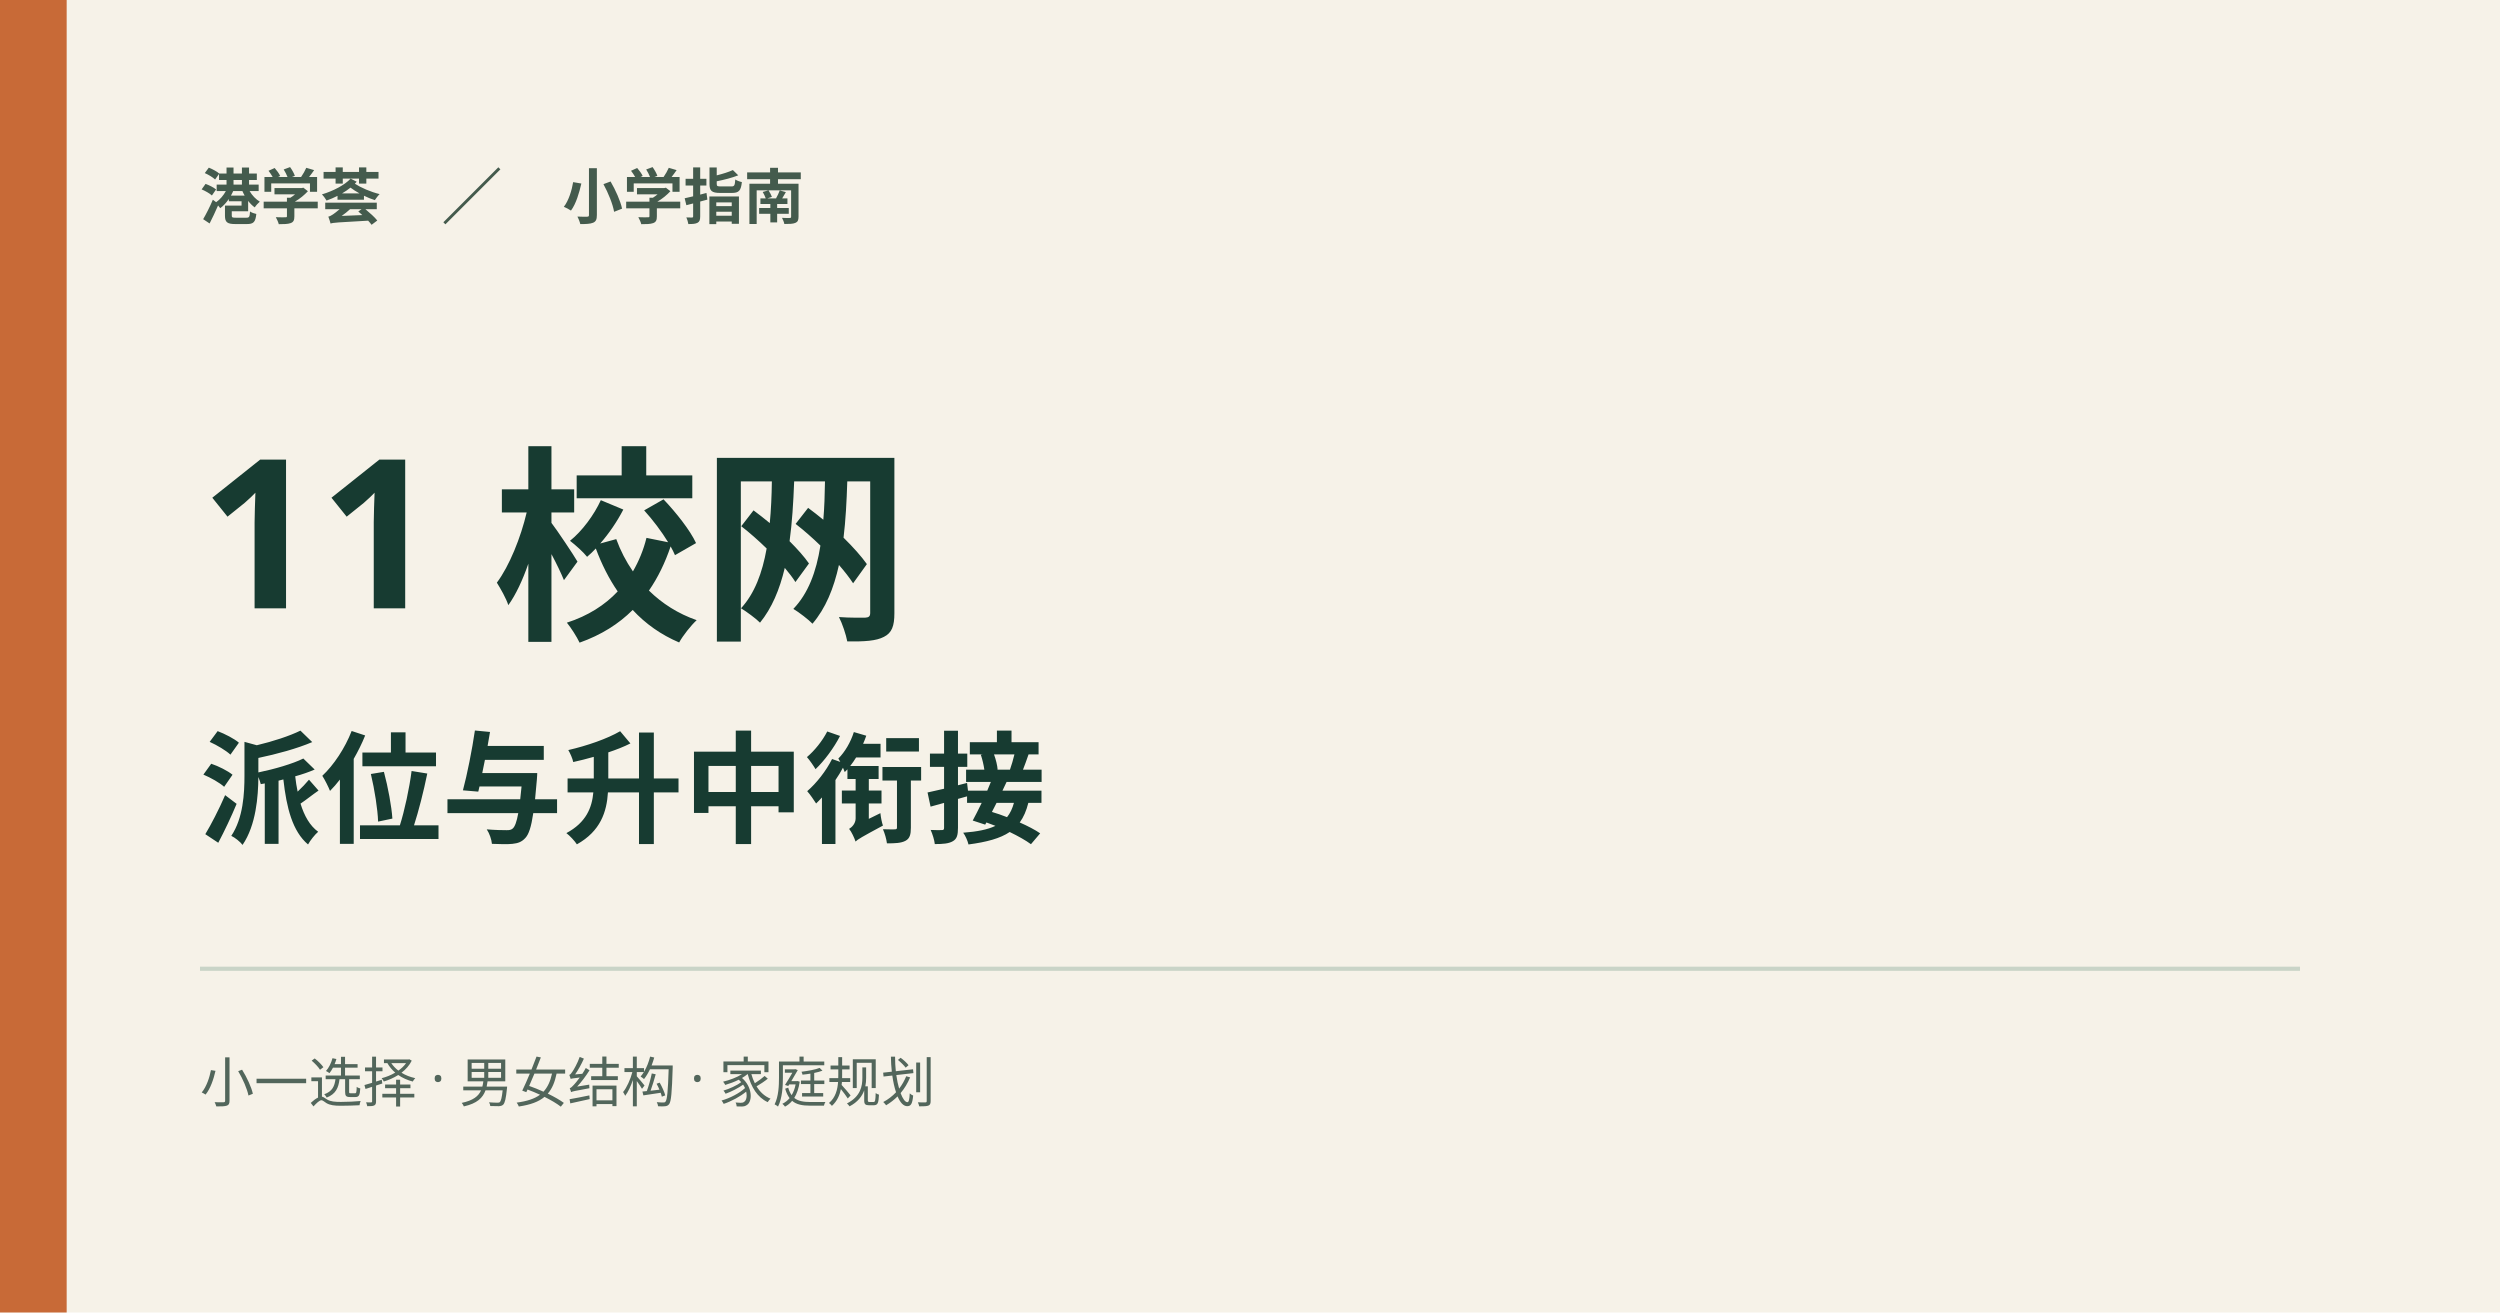
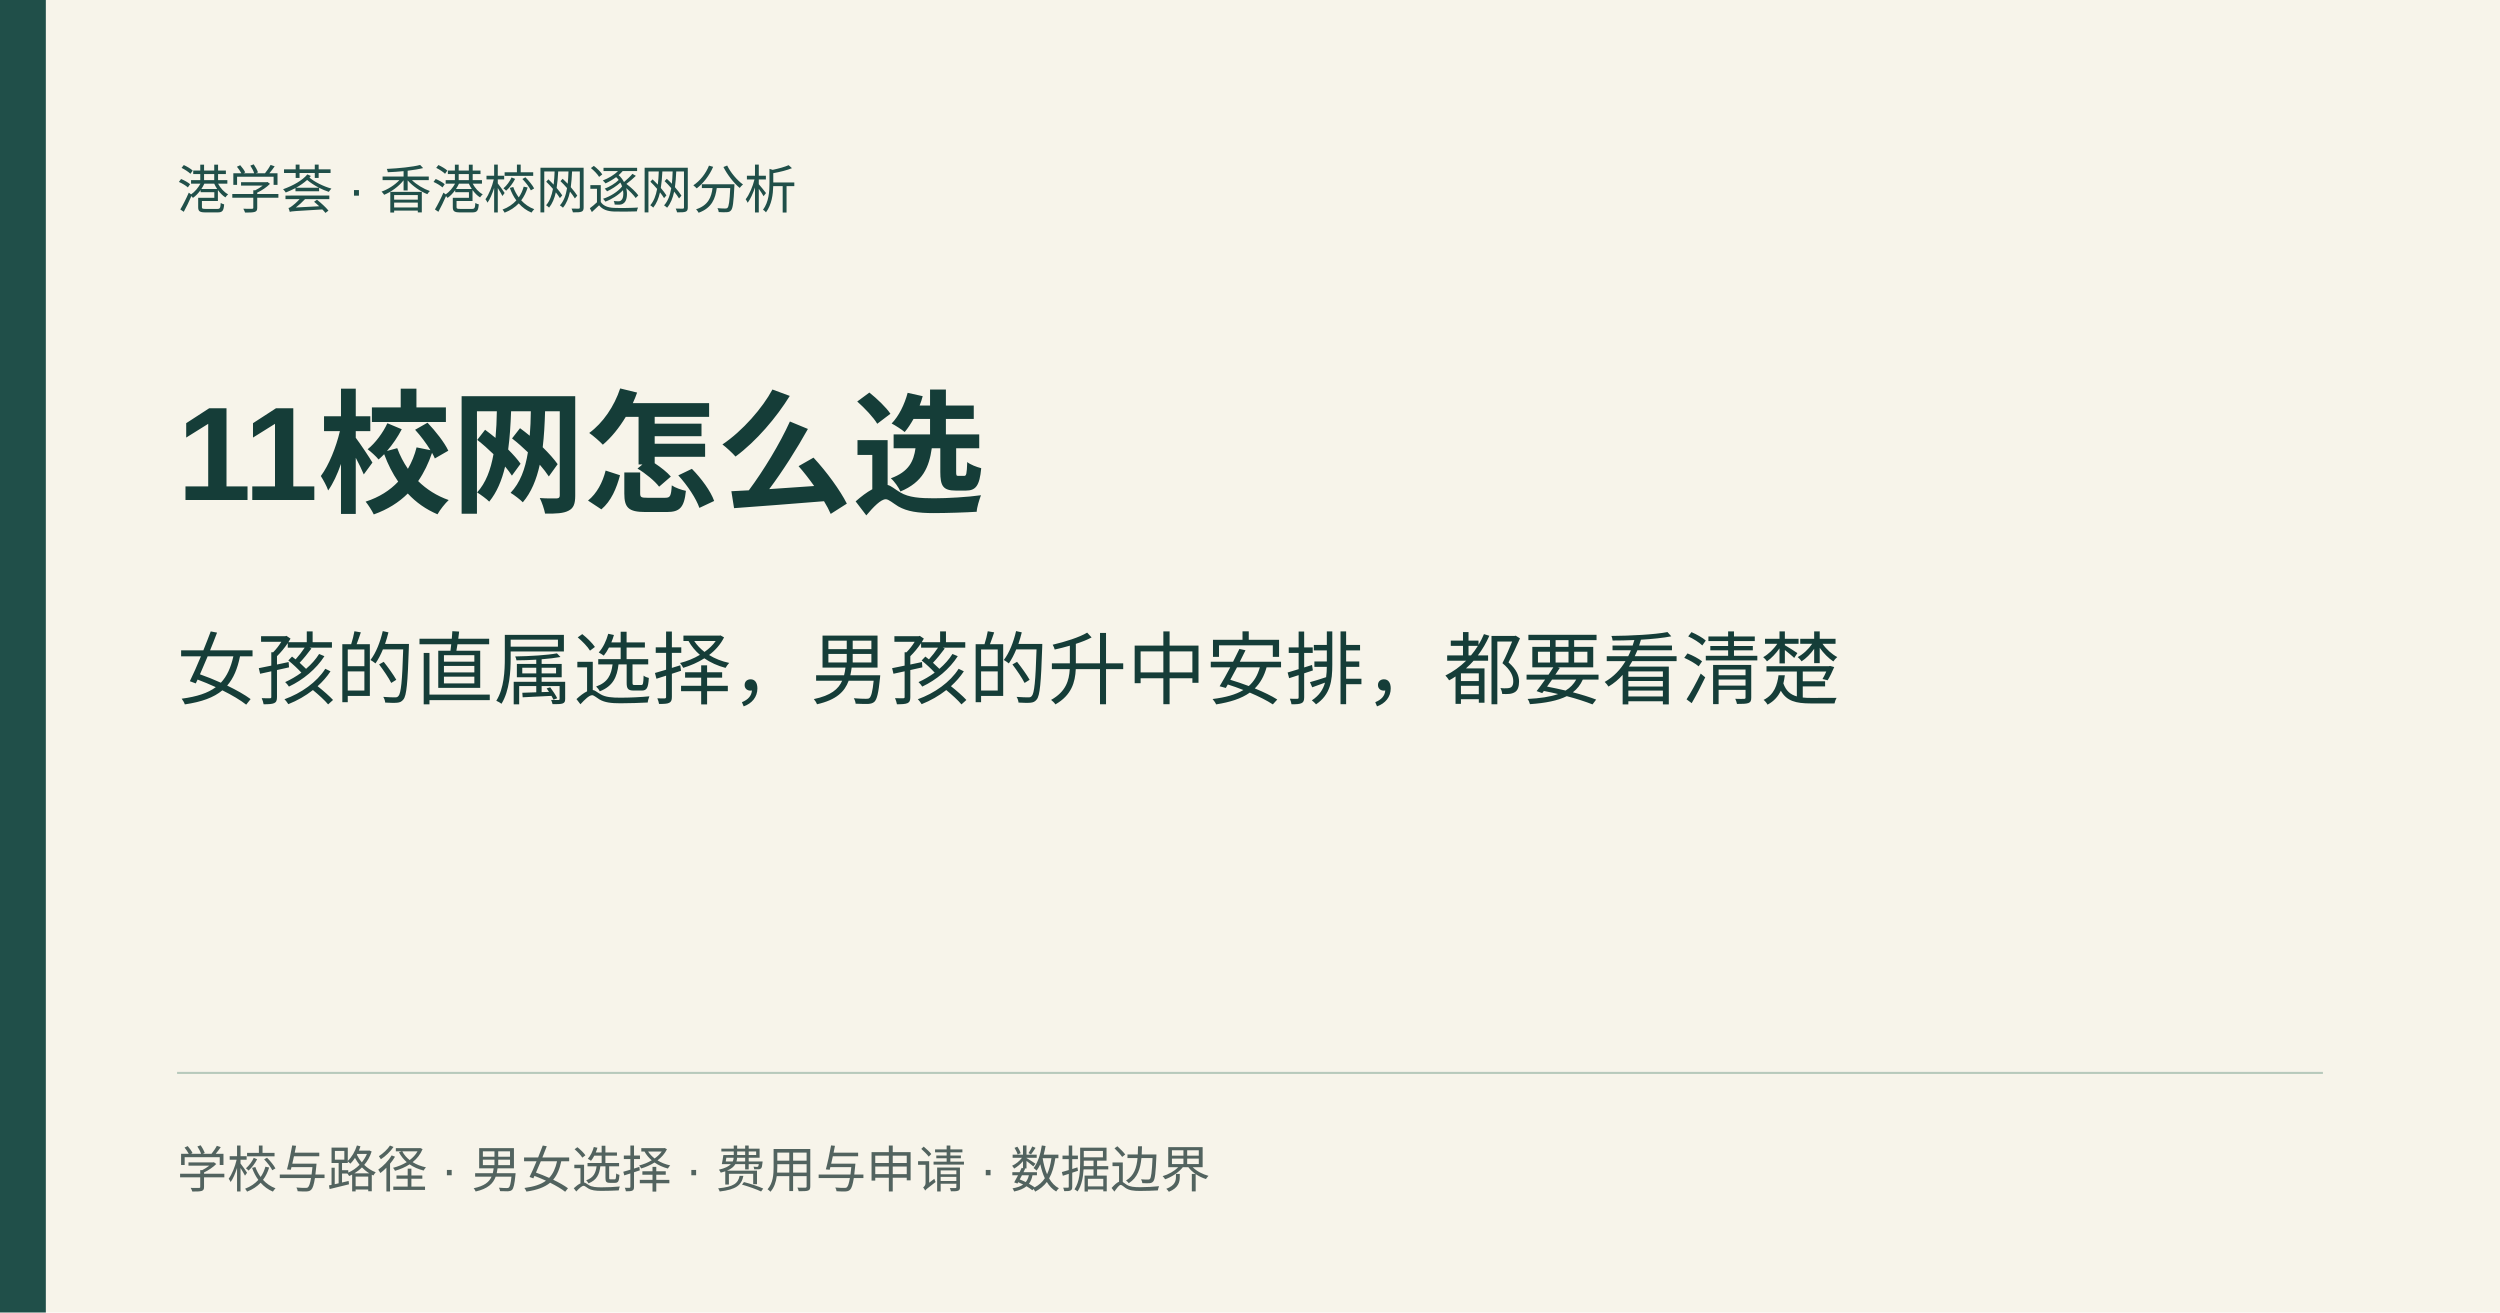
<svg xmlns="http://www.w3.org/2000/svg" width="1200" height="630" viewBox="0 0 1200 630">
-   <rect width="1200" height="630" fill="#f6f2e8" />
-   <rect x="0" y="0" width="32" height="630" fill="#c86a37" />
-   <text x="96" y="105" font-family="PingFang SC, sans-serif" font-size="29" font-weight="700" fill="#445b4d">港学荟　／　小学指南</text>
-   <text x="96" y="292" font-family="PingFang SC, sans-serif" font-size="100" font-weight="700" fill="#173b31">11 校网</text>
-   <text x="96" y="400" font-family="PingFang SC, sans-serif" font-size="58" font-weight="600" fill="#173b31">派位与升中衔接</text>
-   <path d="M96 465H1104" stroke="#c9d4c7" stroke-width="2" />
-   <text x="96" y="529" font-family="PingFang SC, sans-serif" font-size="26" fill="#52665b">小一选择 · 男女结构 · 家庭规划</text>
+   <rect width="1200" height="630" fill="#f7f4ea" />
+   <rect width="22" height="630" fill="#204f49" />
+   <text x="85" y="100" font-family="PingFang SC,Arial,sans-serif" font-size="25" fill="#204f49">港学荟 · 香港校网逐网分析</text>
+   <text x="85" y="240" font-family="PingFang SC,Arial,sans-serif" font-size="64" font-weight="600" fill="#153d38">11校网怎么选</text>
+   <text x="85" y="335" font-family="PingFang SC,Arial,sans-serif" font-size="38" fill="#153d38">女孩的直属选择，男孩的升中安排，都要看清楚</text>
+   <path d="M85 515H1115" stroke="#b7c9bc" />
+   <text x="85" y="570" font-family="PingFang SC,Arial,sans-serif" font-size="24" fill="#52635f">学校与路径 · 男女选择 · 费用与申请 · 数据边界</text>
</svg>
